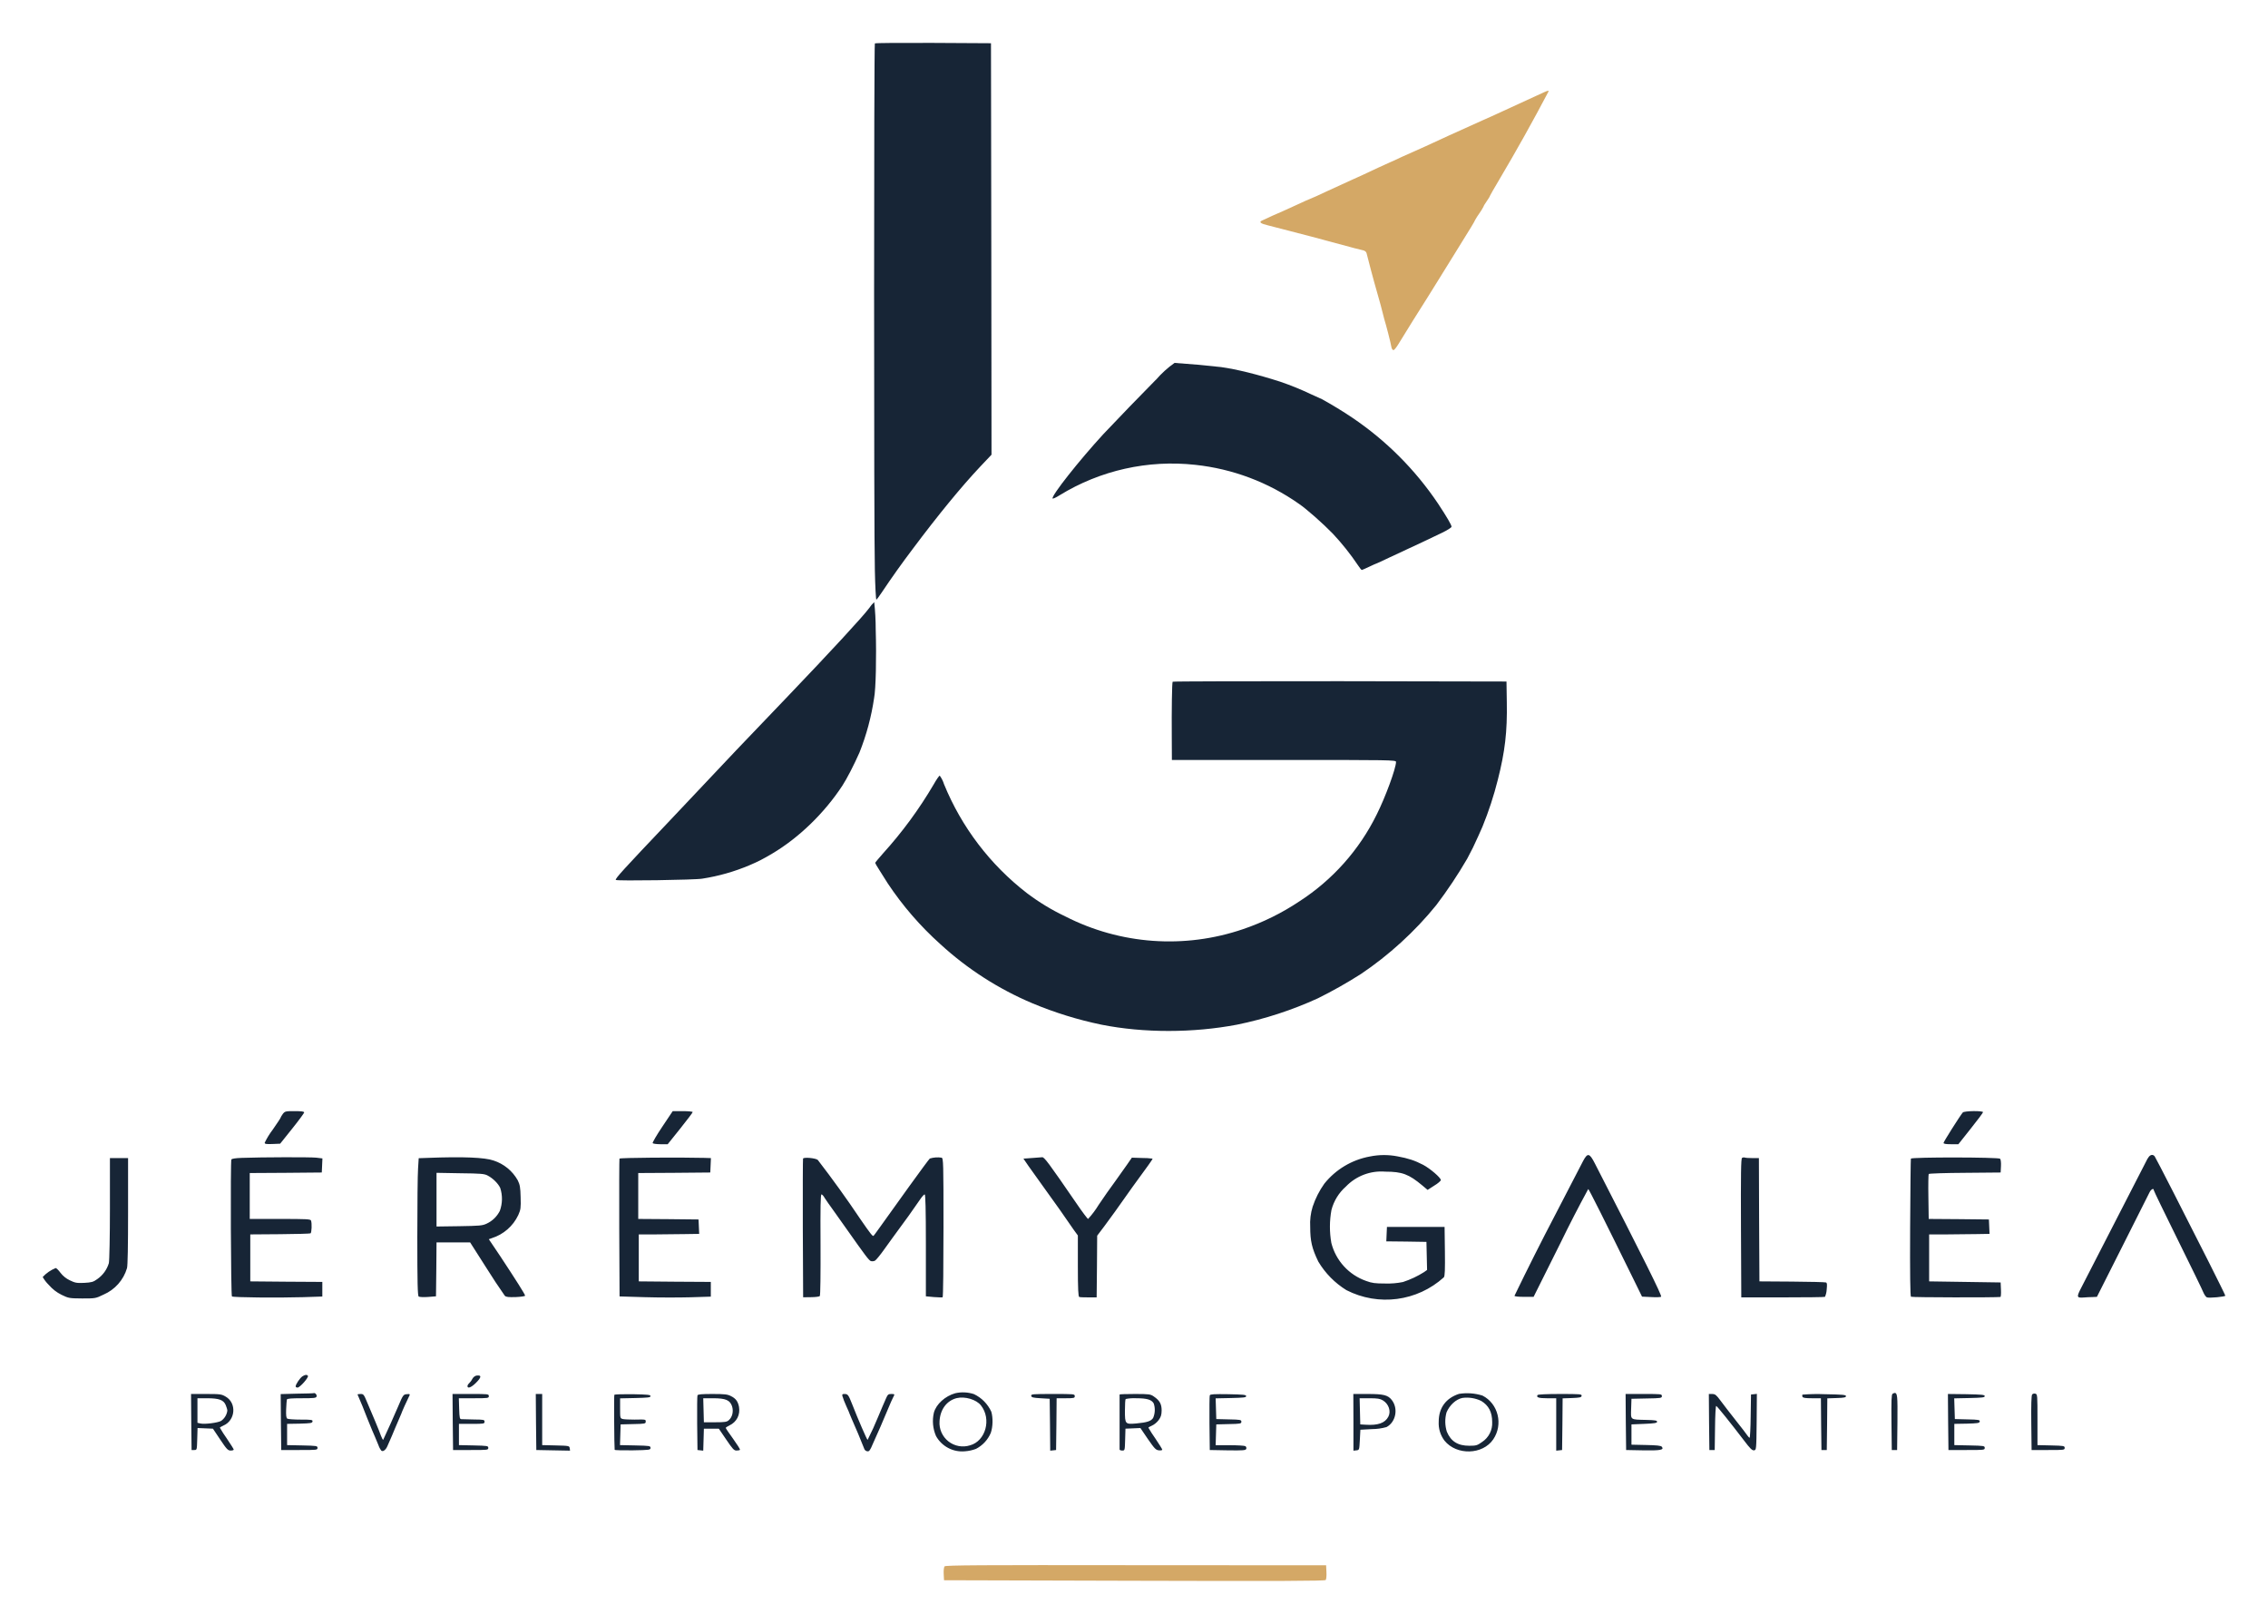
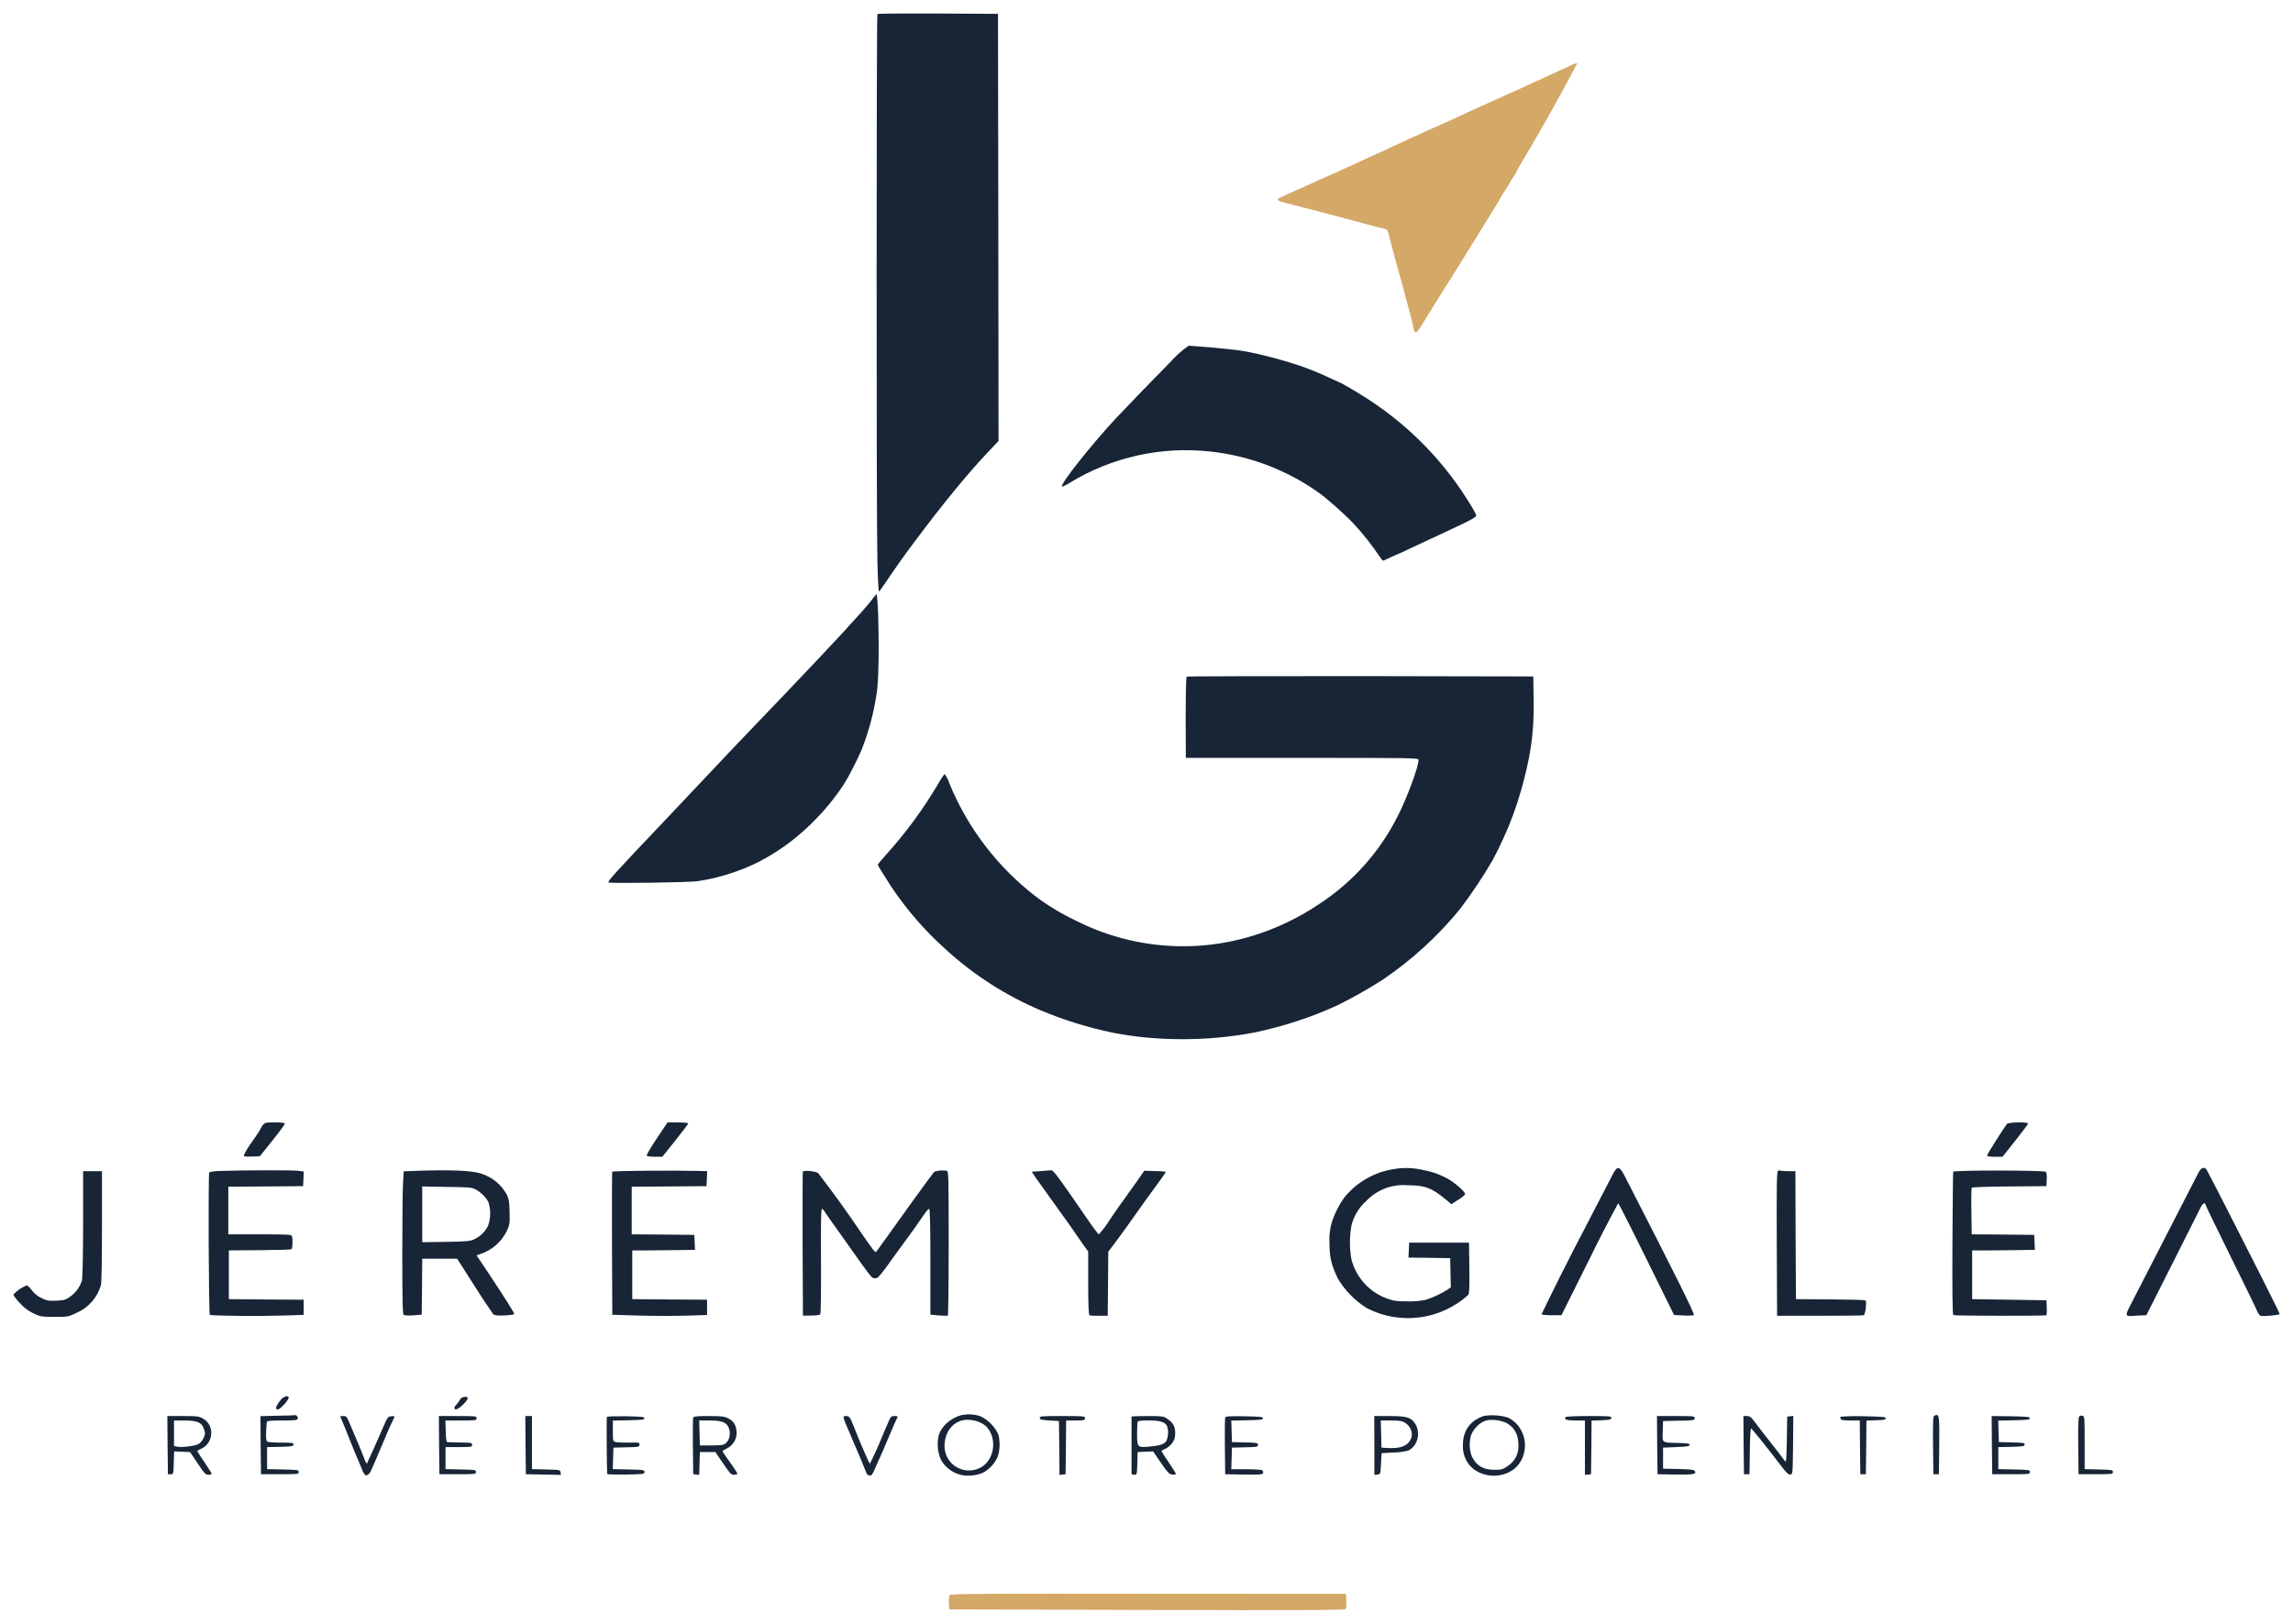
- <svg xmlns="http://www.w3.org/2000/svg" aria-label="Jérémy Galéa — Révéler votre potentiel" viewBox="472 302 2125 1521">
+ <svg xmlns="http://www.w3.org/2000/svg" aria-label="Jérémy Galéa — Révéler votre potentiel" viewBox="500 330 2069 1465">
  <path fill="#172536" fill-rule="evenodd" d="M1291.7 342.7c-.9.8-1 457 0 493.6.3 15.3 1 27.6 1.4 27.5s2.7-3.2 5.1-6.8a845 845 0 0 1 29.2-41c23.4-31.3 45.3-58 63-76.8L1401 728l-.2-192.7-.3-192.8-54-.3c-29.8-.1-54.5 0-54.8.5m263.4 315a3407 3407 0 0 0-49.1 50.8c-23 25-48.8 57.7-47.8 60.5.2.5 3.2-.8 6.6-3a201 201 0 0 1 127.2-28.5 207 207 0 0 1 97 36.5c7.1 4.8 22.4 18.3 31.8 28a235 235 0 0 1 23.7 29.8c1.5 2.3 3 4.2 3.5 4.2.3 0 3.4-1.4 6.8-3s6.4-3 6.7-3 5.5-2.4 11.7-5.4l16.3-7.6c6.5-3 21.6-10 33.3-15.7 5-2.4 9.2-5 9.2-5.8q.1-2.4-12.7-21.8a297 297 0 0 0-80.3-80.4 377 377 0 0 0-28.4-17.3l-9.7-4.4a274 274 0 0 0-29.4-12c-21.2-6.8-41-11.7-55.5-13.7a985 985 0 0 0-43.5-3.9 95 95 0 0 0-17.4 15.8m-268.8 214c-5.9 8-36.4 41-76.3 82.7a10887 10887 0 0 0-95.5 100.5l-17 18c-41 43.2-49.5 52.4-48.5 53.4 1.1 1.1 75 0 81-1.2a187 187 0 0 0 44.3-12.6c8.6-3.7 11.7-5.3 21.1-10.8 25-14.8 49-38 65.9-63.8 4.2-6.5 10.7-19 16-31a227 227 0 0 0 13.7-51.1c1.6-8.2 2.3-37.8 1.5-64.1a235 235 0 0 0-1.4-25.7 33 33 0 0 0-4.8 5.7m284.4 69c-.6.9-1 25.3-.8 53l.1 20.2h105c99.3 0 105 0 105 1.8 0 6-10 33.2-18.1 49.3a204 204 0 0 1-72.5 81.4 225 225 0 0 1-52.7 26 214 214 0 0 1-166.7-12 205 205 0 0 1-35.9-21.8 247 247 0 0 1-77.6-102 27 27 0 0 0-4-8c-.6 0-3.2 3.8-5.8 8.4a391 391 0 0 1-47.4 64.5c-4 4.5-7.3 8.5-7.3 8.8s1.6 3.2 3.7 6.4l8 12.7a298 298 0 0 0 49.4 57.1 300 300 0 0 0 86.3 55.4 353 353 0 0 0 64.6 20c39.7 7.9 86 7.8 127 0a351 351 0 0 0 75.8-24.7 431 431 0 0 0 40.2-22.7c26.3-17.6 51-40.2 70.7-64.6a427 427 0 0 0 29-43.5c4.8-9 6-11.5 10.3-21l4-9a325 325 0 0 0 14.4-44c6.7-26.3 8.9-45.2 8.4-72.5l-.3-19.5-156.2-.3c-85.9 0-156.4.1-156.6.5" />
  <path fill="#d4a866" fill-rule="evenodd" d="m1918.5 388.5-49 22.5-9 4-31 14a2031 2031 0 0 1-44.1 20c-5.8 2.8-10.7 5-10.9 5l-11.2 5.1c-11.5 5.5-17.8 8.3-25.8 11.9l-22.7 10.4a319 319 0 0 1-19.3 8.6l-10.9 5-11 5c-.4 0-17.2 7.6-19.5 8.8q-4 2 5.8 4.3a4520 4520 0 0 1 81.1 21.4l8.1 2c1.6.3 3 1.4 3.3 2.7l4.1 15.8c2 7.4 4.4 16.4 5.5 20a584 584 0 0 1 7 26c1.7 5.4 6 22 6.7 26.3.3 1.5 1.1 2.7 1.9 2.7s2.8-2.6 4.7-5.7a2716 2716 0 0 1 26.7-42.8l11.2-18L1836 538c13.9-22.3 18-29.1 18-29.7a61 61 0 0 1 4-6.3 48 48 0 0 0 4-6.5c0-.4 1.3-2.6 3-5s3-4.6 3-5c0-.3 4-7.2 8.8-15.3a1871 1871 0 0 0 46.2-82.7c0-.8-1.2-.5-4.5 1" />
  <path fill="#172536" fill-rule="evenodd" d="M737 1345.6c-1 1.5-2 3-2 3.4s-3.4 5.5-7.5 11.4a71 71 0 0 0-7.5 12.2c0 1.2 1.4 1.4 7.3 1.2l7.2-.3 11.2-14c6.2-7.7 11.2-14.6 11.3-15.2 0-1-2.4-1.3-9-1.3-8.4 0-9 .1-11 2.6m355.6 11.9c-5.4 8-9.4 15-9.1 15.5s3.6 1 7.3 1h6.8l11.7-14.6c6.4-8 11.7-15 11.7-15.5s-4.2-.9-9.3-.9h-9.4zm1218.4-13.2c-2.8 3.4-18 27.4-18 28.5 0 .8 2 1.2 7 1.2h6.9l11.5-14.5c6.4-8 11.6-15 11.6-15.5 0-1.5-17.7-1.3-19 .3m-555.5 41.2a71 71 0 0 0-42.7 25.5 82 82 0 0 0-10.9 21.5 53 53 0 0 0-2.3 19c0 13.2 1.6 20.1 7.6 32.5a79 79 0 0 0 26.3 26.7 81 81 0 0 0 91.3-12c1-1 1.2-7.3 1-24.3l-.3-22.9h-54l-.3 6.7-.3 6.8 18.8.2 18.8.3.3 13.2.3 13.1-2.8 2a88 88 0 0 1-19.8 9.3 71 71 0 0 1-16.5 1.4c-9.6 0-12.6-.4-18-2.4a51 51 0 0 1-32.6-35.6 87 87 0 0 1 .1-30.9 44 44 0 0 1 13.5-21.9 46 46 0 0 1 37-14c15.8 0 22 2.4 34.6 12.9l5 4.2 6.2-4c3.4-2 6.2-4.5 6.2-5.2 0-2.2-10-10.8-16.6-14.3-7.7-4-14-6.1-23.9-7.9a66 66 0 0 0-26 .1m199.8 4.2-11.3 21.8-14.5 28a2647 2647 0 0 0-38.5 76.5c0 .6 3.5 1 9 1h8.9l25.2-50.5a1226 1226 0 0 1 26-50.5c.6 0 14.8 28.3 43 85.7l7.4 15.1 8.5.4c4.7.3 8.9.1 9.4-.3 1-.9-16.5-36-62.1-124.9-5-9.8-6.8-10.2-11-2.3m529-2.5-62 120.7c-4.9 9.4-4.7 10.2 2.2 9.7 2.2-.2 5.8-.4 8.1-.4l4.1-.2 23.8-47.2 25.4-50.5c1.4-3.1 4.1-4.5 4.1-2.2 0 .6 10.2 21.6 22.6 46.7s23.3 47.4 24 49.4c.9 2 2.3 4 3.2 4.3 2.3.8 17.2-.6 17.2-1.6 0-.5-7.3-15.2-16.1-32.7l-32.6-64.2c-9.1-17.9-17-33-17.5-33.7-1.9-2.3-4.7-1.4-6.4 2m-1785.9-.5c-5.6.2-9.2.7-9.7 1.5-1 1.6-.5 127.3.5 128.3s43.1 1.4 66.5.7l18.2-.6V1503l-33.7-.2-33.8-.3v-44l27.8-.2c15.2-.1 28.2-.5 28.7-.8 1-.7 1.4-9.4.4-12-.5-1.3-4-1.5-29-1.5H706v-43l33.8-.2 33.7-.3.3-6.6.3-6.6-5.8-.7c-5.5-.6-50.4-.5-69.8.2m174.4 0-8.6.3-.6 9.7c-.4 5.3-.7 34.3-.7 64.3 0 42.6.3 54.9 1.3 55.6.6.5 4.6.7 8.7.4l7.5-.6.3-25.2.2-25.3h31.5l15.5 24.3a583 583 0 0 0 17 25.7c1.2 1.2 3.5 1.4 10.3 1.2 4.8-.2 8.7-.8 8.7-1.3 0-1.2-8.6-14.7-23.1-36.7L930 1463l2.8-1a41 41 0 0 0 24.8-21.6c2.3-5.2 2.5-6.7 2.2-16.8-.2-9.3-.7-11.7-2.7-15.8a40 40 0 0 0-22.6-18.5q-12.2-4.4-61.6-2.5m179.5.8c-.2.5-.3 29.8-.2 65l.3 64 23.5.7c13 .4 32.2.4 42.8.1l19.2-.6V1503l-33.7-.2-33.8-.3v-44h15l28.3-.3 13.3-.2-.3-6.7-.3-6.8-28.2-.3-28.3-.2v-43l33.8-.2 33.7-.3.3-6.7.3-6.8-6.3-.2c-23-.6-79.1-.2-79.4.7m172 0c-.2.5-.3 30-.2 65.4l.3 64.5 7.4-.1c4 0 7.7-.5 8.2-1 .6-.6.8-20.8.7-48.1-.2-35.1 0-47.2.9-47.2.6 0 2 1.5 3 3.4 1.2 1.8 4.8 7.1 8.2 11.7l12.7 17.9c16.8 23.8 20.6 29 22.4 29.5 1 .3 2.8.2 3.8-.4 1-.5 5.2-5.6 9.2-11.3s10.4-14.3 14-19.3c6.3-8.4 9.8-13.4 18.7-26.2 2-3 4-5.3 4.7-5.3s1.1 13.5 1.1 47.8v47.7l7.5.7c4 .3 7.8.4 8.2.2.5-.3.8-29.7.8-65.4 0-61-.1-64.9-1.8-65.4a25 25 0 0 0-11 .8c-.6.4-9.3 12.2-19.4 26.2-28 39-32.6 45.6-33.3 46.2-.8.8-2.7-1.6-12.5-15.8a1029 1029 0 0 0-39.8-55.3c-2-1.7-13.2-2.8-13.8-1.2m214.8-.6-8.3.6 4.8 7 15.6 21.8a1539 1539 0 0 1 26.6 37.7l4 5.5v28.6c0 22 .4 28.8 1.3 29 .7.3 4.7.4 8.8.4h7.5l.3-28.9.2-28.9 6.8-9 9.8-13.4c12-17 21.6-30.5 31.3-43.6 2.4-3.2 4.1-6 4-6.2a70 70 0 0 0-9.9-.6l-9.5-.3-4.5 6.5-11 15.5a613 613 0 0 0-15.6 22.2 84 84 0 0 1-9.9 13.2c-.5 0-5.5-6.6-11-14.7-26.1-38-30.2-43.5-32.1-43.1zm665 0c-1 .6-1.2 14.4-1 65.7l.3 64.9h38.8c21.3 0 39.2-.2 39.6-.5a19 19 0 0 0 1.6-6.7c.5-5 .4-6.4-.7-6.8-.8-.3-15.2-.7-31.9-.8l-30.4-.2-.3-57.7-.2-57.8h-6c-3.2 0-6.4-.2-7.2-.5s-1.9-.1-2.6.3m158.2.7c-.2.5-.5 29.7-.7 64.8q-.3 64 .8 64.6c.8.7 79.7.8 83.8.2.4 0 .7-3.1.5-6.8l-.3-6.8-33.5-.5-33.5-.5v-44h16l28.3-.3 12.3-.2-.3-6.7-.3-6.8-28.2-.3-28.2-.2-.3-20.6c-.2-11.3 0-21 .3-21.5s15.6-1 34-1.1l33.4-.3.3-5.9c.2-3.4-.2-6.4-.8-7-1.5-1.5-83-1.6-83.6-.1M575 1434.3c0 26-.5 49-1 51.1a28 28 0 0 1-10.9 15c-3.7 2.7-5.3 3.1-12.2 3.5-7 .3-8.6 0-13.5-2.4a24 24 0 0 1-8.7-7c-1.8-2.5-3.8-4.4-4.5-4.5a34 34 0 0 0-12.2 8.4 33 33 0 0 0 5.5 7.2c3.9 4.4 7.4 7.1 12.2 9.5 6.6 3.2 7.2 3.3 19.3 3.4 12.3 0 12.6 0 20-3.6a39 39 0 0 0 22-24.8q1-3.6 1-53.2V1387h-17zm306-8.3v25.1l21.3-.3c19-.3 21.7-.5 25.7-2.4q8.1-3.8 12.3-11.9a33 33 0 0 0 .4-21.5c-1.8-4-6.7-9-11.7-11.6-3-1.7-6.4-2-25.7-2.2l-22.3-.4zm-125.7 165.5c-2.3 1.6-6.3 7.5-6.3 9.4q.1 1 1.8 1.1c2.2 0 10.6-9.5 9.7-11q-1.4-2-5.2.5m163-.7c-1.3.2-3 1.6-3.7 3-.8 1.6-2.2 3.4-3 4.1-.9.8-1.6 2-1.6 2.7 0 2.6 3.4 1.4 7.7-2.8q8.4-8.2.5-7m448.8 16.5c-9.5 2.7-17.8 10.2-20 18.2a35 35 0 0 0 2 21.9 28 28 0 0 0 27 14.3 36 36 0 0 0 10.5-2.3 30 30 0 0 0 13.8-14.9c2-5.7 2.2-14.1.5-19.9a34 34 0 0 0-16.3-16.5 33 33 0 0 0-17.5-.8m-616.8.4-15.2.4.2 26.2.3 26.2h17c16.3 0 17 0 17-2 0-1.9-.8-2-14.2-2.3l-14.3-.3V1636l11.7-.2c10.3-.3 11.8-.5 12.1-2 .3-1.6-.7-1.8-11-1.8-6.2 0-11.9-.4-12.6-.9-1-.6-1.3-3-1.1-8.7.2-4.4.5-8.5.7-9.2.3-.9 4-1.2 13.8-1.2 11.4 0 13.6-.2 14-1.6.6-1.4-1.3-3.7-2.6-3.2-.3.2-7.4.4-15.8.5m1088.8.2c-12.3 4-19 13.2-19 26a27 27 0 0 0 5.4 17.8c11.3 14 35.8 13.4 45.7-1.2 9.5-14 4.7-33.5-10.1-41a48 48 0 0 0-22-1.6m406.2 0c-1 .6-1.2 6.6-1 26.7l.3 25.9h5l.3-26c.2-25.3 0-27.5-2.8-27.5q-.5.1-1.8.8m130.8.7c-.7.8-1 10-.8 26.6l.3 25.4h15.5c14.8 0 15.5 0 15.5-2 0-1.9-.8-2-12.7-2.3l-12.8-.3v-23.8c0-22.9 0-23.9-2-24.4-1-.3-2.4 0-3 .8m-1724.8 25.8.3 26.2h2.5c2.5 0 2.5 0 2.8-10.3l.3-10.3 7.2.3 7.2.3 6.9 10.3c6 9 7.2 10.2 9.7 10.2 1.6 0 2.9-.4 2.9-.9s-3-5.2-6.5-10.4a121 121 0 0 1-6.5-10.1c0-.3 1.5-1.2 3.3-2 11.3-4.8 12.7-21 2.2-27.1-3.9-2.3-5-2.5-18.4-2.5H651zm155.8-25.8a483 483 0 0 1 9 22l4.6 11.3 2.8 6.5 3.2 7.7a17 17 0 0 0 2.8 5.2c1.6 1.1 4.2-1 5.6-4.4l4.2-9.6 2.8-6.7 3-7 3-7c0-.6 5.8-13.5 7-15.7 1.5-2.7 1.3-3-2.1-2.6-3 .3-3.4.9-8 11.8a1141 1141 0 0 1-13.9 31c-.3 0-1.2-1.7-2-3.7-.7-2.1-3.2-8.3-5.5-13.8l-7.5-17.7c-3-7.2-3.4-7.8-6-7.8-1.7 0-3 .2-3 .5m89.2 25.8.3 26.2H913c15.8 0 16.5 0 16.5-2 0-1.9-.8-2-13.7-2.3l-13.8-.3V1636h12c11.3 0 12-.1 12-2s-.7-2-9.7-2.1l-11.8-.3c-1.8 0-2-.9-2.3-9.8l-.3-9.8h14c13.4 0 14.1-.1 14.1-2 0-2-.7-2-17-2h-17zm78 0 .3 26.2 15.8.3 15.8.3-.3-2.3c-.3-2.2-.6-2.3-13-2.6l-12.8-.3V1608h-6zm73.4-25.5c-.4.6-.1 48.5.3 51.5 0 .4 7.6.6 16.8.5 16-.3 16.8-.4 16.8-2.3s-.8-2-14.3-2.3l-14.3-.3.3-9.7.3-9.7 11.8-.3c10.9-.2 11.7-.4 11.7-2.2 0-2.2.4-2.2-10.6-2-4.4 0-9.3-.2-10.7-.5-2.7-.7-2.7-.8-2.7-10v-9.4l14.3-.3c11.8-.3 14.2-.5 14.2-1.8s-2.6-1.5-16.7-1.8c-9.1-.1-16.9.1-17.2.6m77.9.5c-.3.7-.4 12.5-.3 26.2l.3 25 2.7.3 2.7.3.3-10.3.3-10.3h14l7 10.3c6 8.8 7.2 10.2 9.6 10.2 1.5 0 3-.3 3.2-.7.3-.5-2.6-5-6.4-10.3-3.8-5.2-6.9-9.8-6.9-10.2s1.5-1.4 3.4-2.3c6.9-3.3 10.3-10 9-17.5-1-5-3-7.8-7.5-10-3.2-1.7-6-2-17.4-2-10 0-13.7.3-14 1.3m136 1.2c.3 1.4 1.9 5.5 3.5 9 1.7 3.6 3 6.8 3 7l2 4.8a679 679 0 0 1 11.7 27.9c.6 2 3 3.1 4.5 2.2.6-.4 2-2.7 3-5.3l7.7-17.3 6.5-15.3c2.5-6 5-11.8 5.6-12.7 1.5-2.6 1.3-2.8-2-2.8-2.6 0-3.3.6-4.7 3.8l-3.4 7.8-4 9.5a286 286 0 0 1-10 21.9c-.6 0-9-19.4-14.5-33.5-3.4-8.6-4-9.5-7.1-9.5-2.2 0-2.4.3-1.9 2.5m176.8-.7c.3 1.4 1.8 1.8 8.8 2.2l8.5.5.3 24.3.2 24.3 2.8-.3 2.7-.3.3-24.2.2-24.3h8.5c7.8 0 8.5-.2 8.5-2 0-2-.7-2-20.6-2-19 0-20.5.1-20.2 1.8m82.8-1.3v51.5q.2.9 2.5 1c2.4 0 2.4-.1 2.7-10.2l.3-10.3 7-.3 7-.3 7 10.3c6.3 9.1 7.5 10.3 10.3 10.6 1.8.2 3.2-.1 3.2-.6s-3-5.3-6.5-10.5a121 121 0 0 1-6.5-10.1c0-.3 1.5-1.2 3.4-2s4.6-3 6.1-5c2.2-3 2.8-4.8 2.9-9.1 0-6.1-1.8-9.4-7.4-13.2-3-2.1-4.4-2.3-17.6-2.3-8 0-14.4.2-14.4.5m84.5.7c-.3.8-.4 12.6-.3 26.3l.3 25 16.8.3c14.7.2 16.8 0 17.4-1.4q.4-1.5-.8-2.5c-.8-.5-7.4-.9-14.7-.9H1611l.3-9.7.3-9.8 11.8-.3c10.8-.2 11.7-.4 11.7-2.2s-.9-2-11.7-2.2l-11.8-.3-.3-9.7-.3-9.7 14.3-.3c12-.3 14.3-.5 14.3-1.8s-2.7-1.5-16.8-1.8c-13-.2-16.9 0-17.2 1m134.5 25.4v26.5l2.8-.3c2.7-.3 2.7-.3 3.2-9.8l.5-9.5 11-.6a51 51 0 0 0 13.5-1.9c8.8-4.7 11.2-17.4 4.9-25.4-3.6-4.6-7.8-5.6-22.5-5.6H1740zm172.5-25.6c-1.4 2.2 1 3 9 3h8.5v49.1l2.8-.3 2.7-.3.3-24.2.2-24.2 8.8-.3c7.3-.3 8.7-.6 9-2 .3-1.7-1.2-1.8-20.2-1.8-12.6 0-20.7.4-21.1 1m82.7 25.3.3 26.2 15.9.3c16.3.3 20-.4 17.5-3.4-.8-1-4.8-1.4-14.7-1.6l-13.7-.3v-19l12-.5c9.8-.4 12-.8 12-2s-1.9-1.5-10-1.7c-15.6-.4-14.6.3-14.3-10.6l.3-9.2 14.3-.3c13.4-.2 14.2-.4 14.2-2.2 0-2-.7-2-17-2h-17zm78 0 .3 26.2h5l.3-20.8c.1-11.7.6-20.7 1.1-20.5 1 .3 13.7 16.2 26 32.3 5.7 7.6 7.7 9.5 9.4 9.3 2.2-.3 2.2-.5 2.5-26.6l.2-26.3-2.7.3-2.8.3-.3 20.3c-.1 11-.6 20.2-1 20.2s-1.3-1-2-2c-.7-1.2-5.7-7.6-11-14.3s-11.7-15-14.2-18.4c-4-5.4-5-6.2-7.8-6.3h-3.2zm87.6-25.7q-.6.6-.1 2c.4 1 2.6 1.4 8.9 1.4h8.4l.2 24.3.3 24.2h5l.3-24.2.2-24.2 8.8-.3c7-.2 8.7-.6 8.7-1.8s-3-1.5-20-1.8a171 171 0 0 0-20.7.4m136.4 25.6.3 26.3h17c16.3 0 17 0 17-2 0-1.9-.8-2-14.2-2.3l-14.3-.3V1636l11.7-.2c10.2-.3 11.8-.5 12.1-2s-1-1.8-11.5-2l-11.8-.3-.3-9.7-.3-9.7 14.3-.3c12-.3 14.3-.5 14.3-1.8s-2.7-1.5-17.3-1.8l-17.2-.2zm-929-22.3c-9.3 2.4-15.4 10.6-16 21.6a22 22 0 0 0 28.6 22.6c14.6-4 20.3-24.6 10.2-37.4-4.3-5.5-15-8.7-22.8-6.8m473.9-.2c-6 1.2-12 6.7-14.9 13.6a32 32 0 0 0 .3 18c3.8 9.1 10.3 13.2 21 13.2 6.5 0 7.5-.3 12-3.5a21 21 0 0 0 9.5-18.7c0-9.3-3.3-15.6-10.3-19.8a31 31 0 0 0-17.6-2.8M657 1623.5v11.5l2.6.6c3.9 1 16.5-.6 19.6-2.4a14 14 0 0 0 5.8-9.6c0-1-.7-3.2-1.5-5.2-2-4.8-6.2-6.4-17.5-6.4h-9zm474.2-.2.3 11.2h10.6c9.1 0 11-.3 12.8-2 3.3-2.9 4.5-8.2 3-13-2-5.8-6-7.5-17.7-7.5h-9.3zm395.5-10.6c-.4.3-.7 5.2-.7 10.8 0 12.8.2 13 10.8 12.1 9.8-.9 13.6-2.1 15.6-5.1a19 19 0 0 0 .6-13.6c-2-3.6-6.3-4.9-16.3-4.9a40 40 0 0 0-10 .7m219.5 11.5.3 12.3 5 .3c11.6.8 18.2-1.6 21.3-7.5 2.7-5 .4-12-5.1-15.3-2.6-1.6-5-2-12.5-2h-9.3z" />
  <path fill="#d4a866" fill-rule="evenodd" d="M1357 1769.5c-.6.7-1 4-.8 7.2l.3 5.8 178.3.5c134.9.4 178.6.2 179.3-.7.6-.6.9-4 .7-7.5l-.3-6.3-178.2-.1c-146-.2-178.4 0-179.3 1.1" />
</svg>
